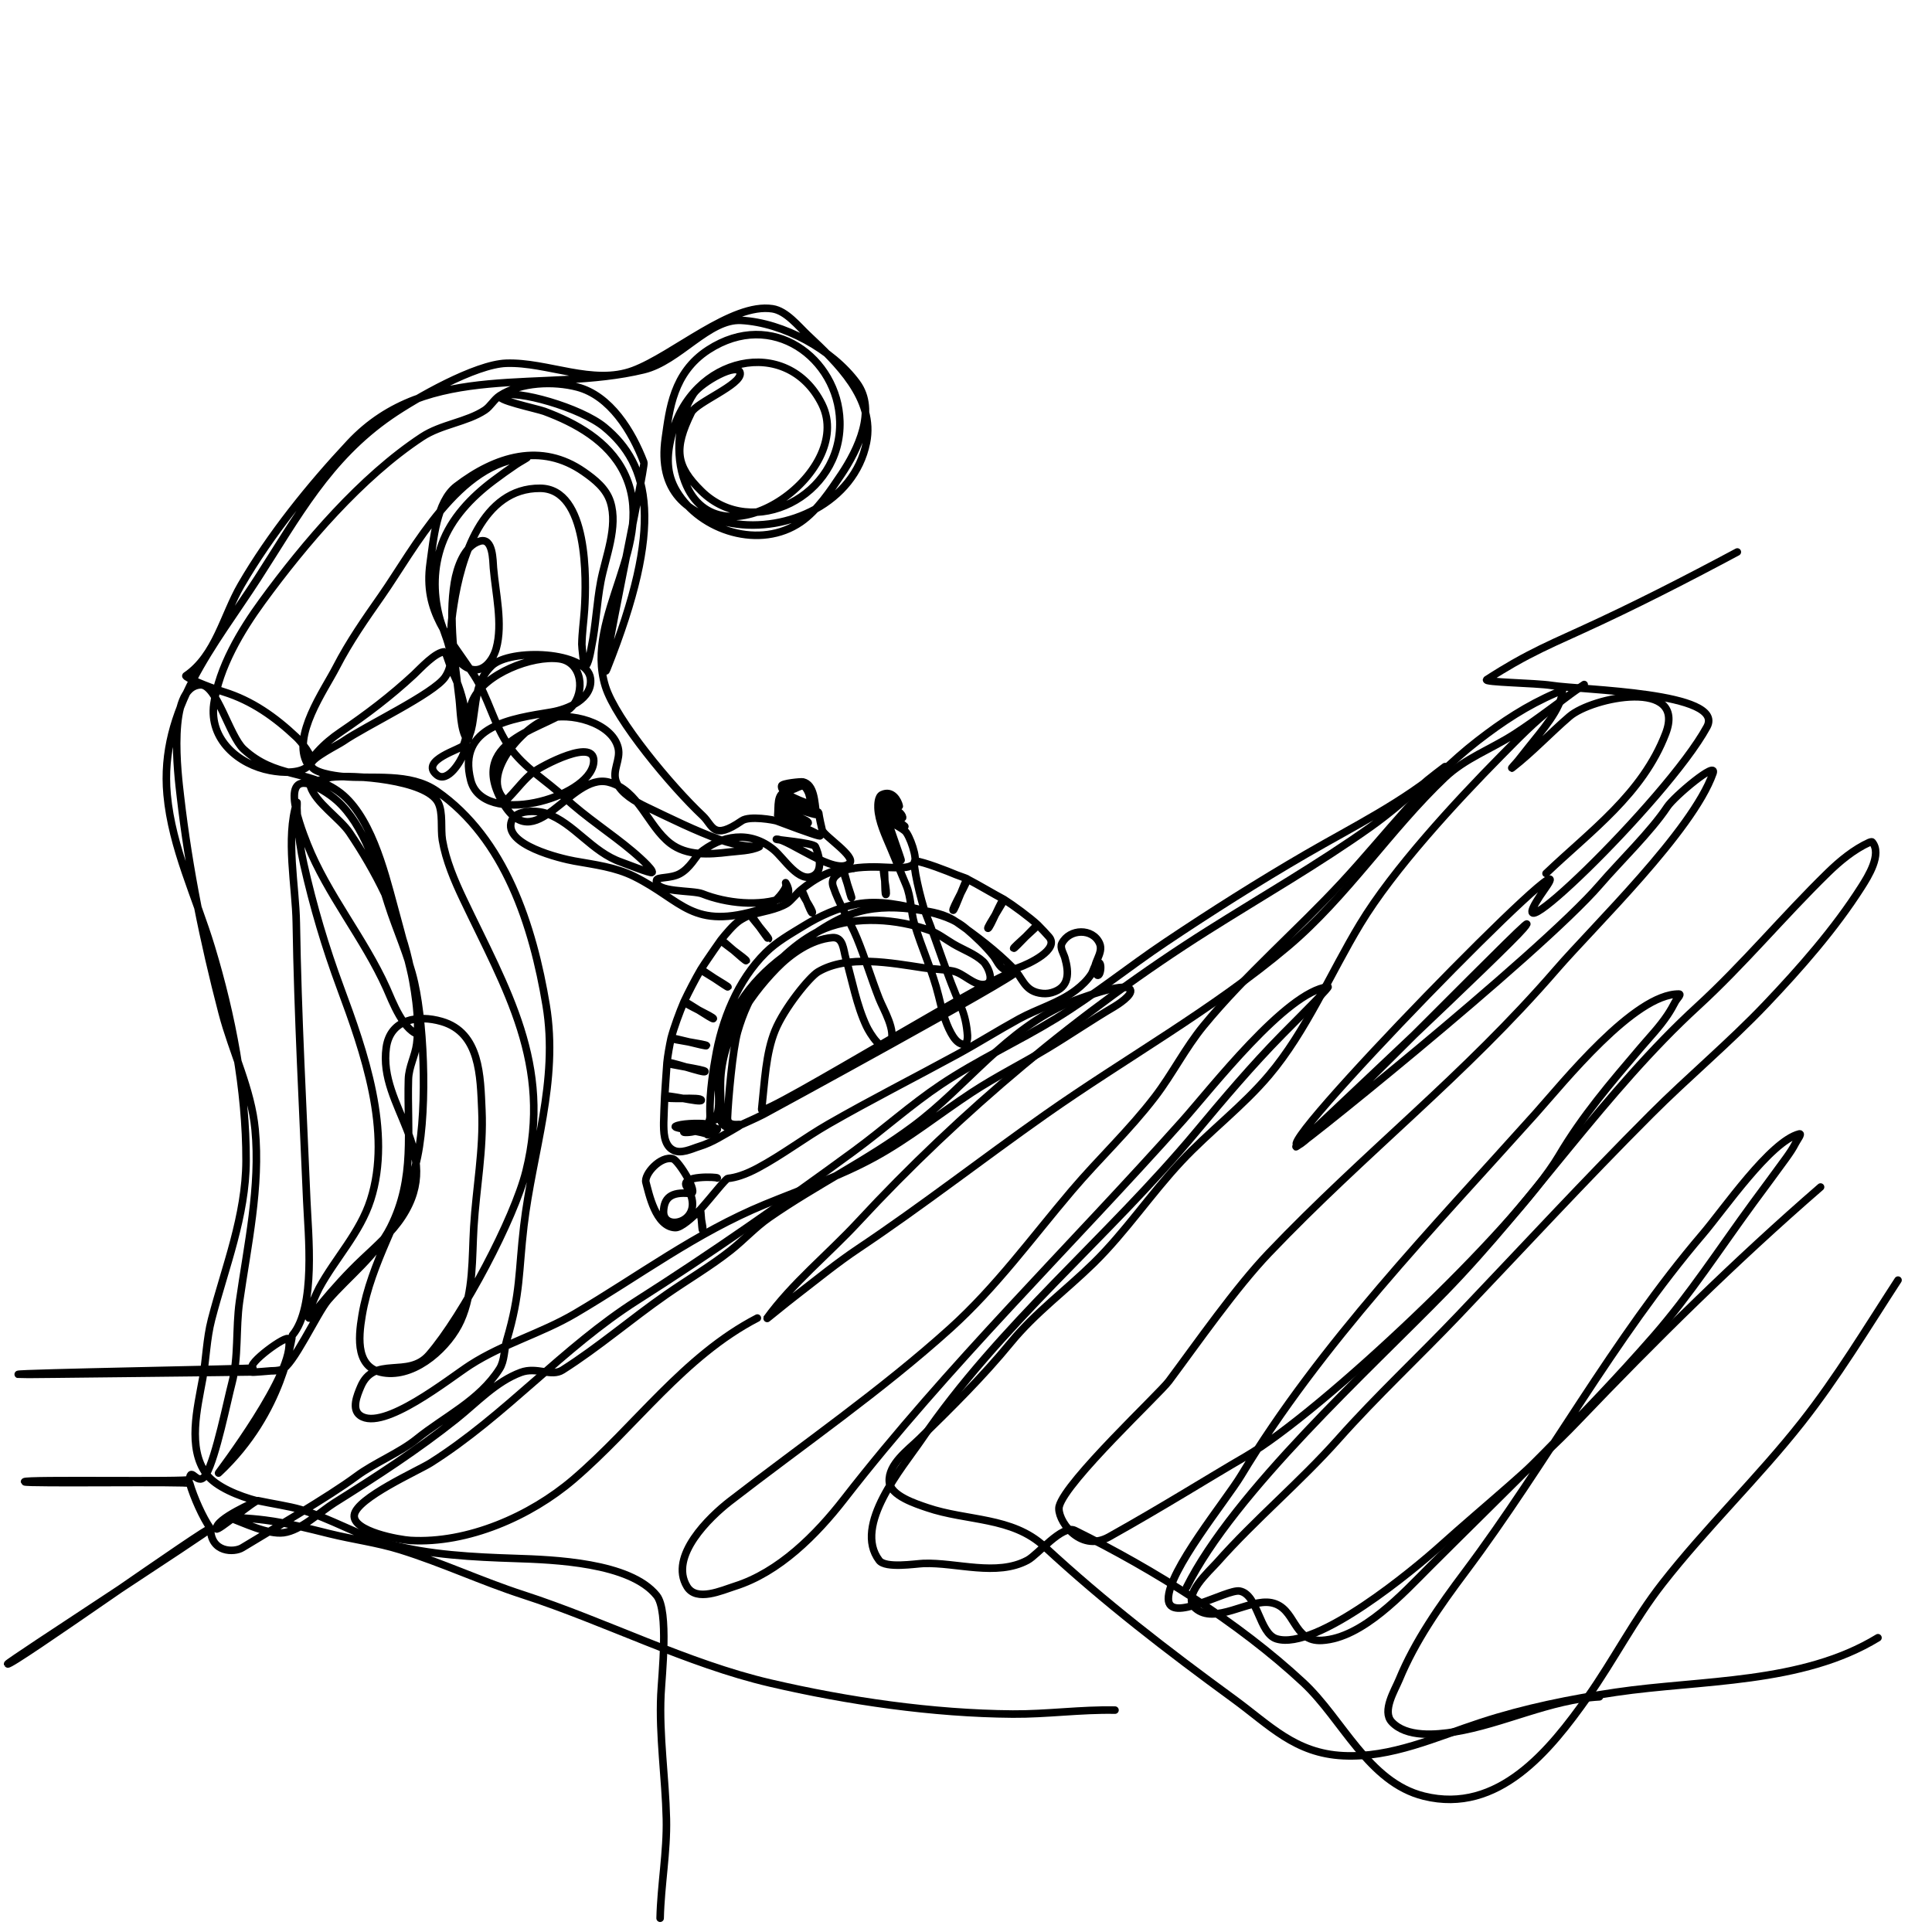
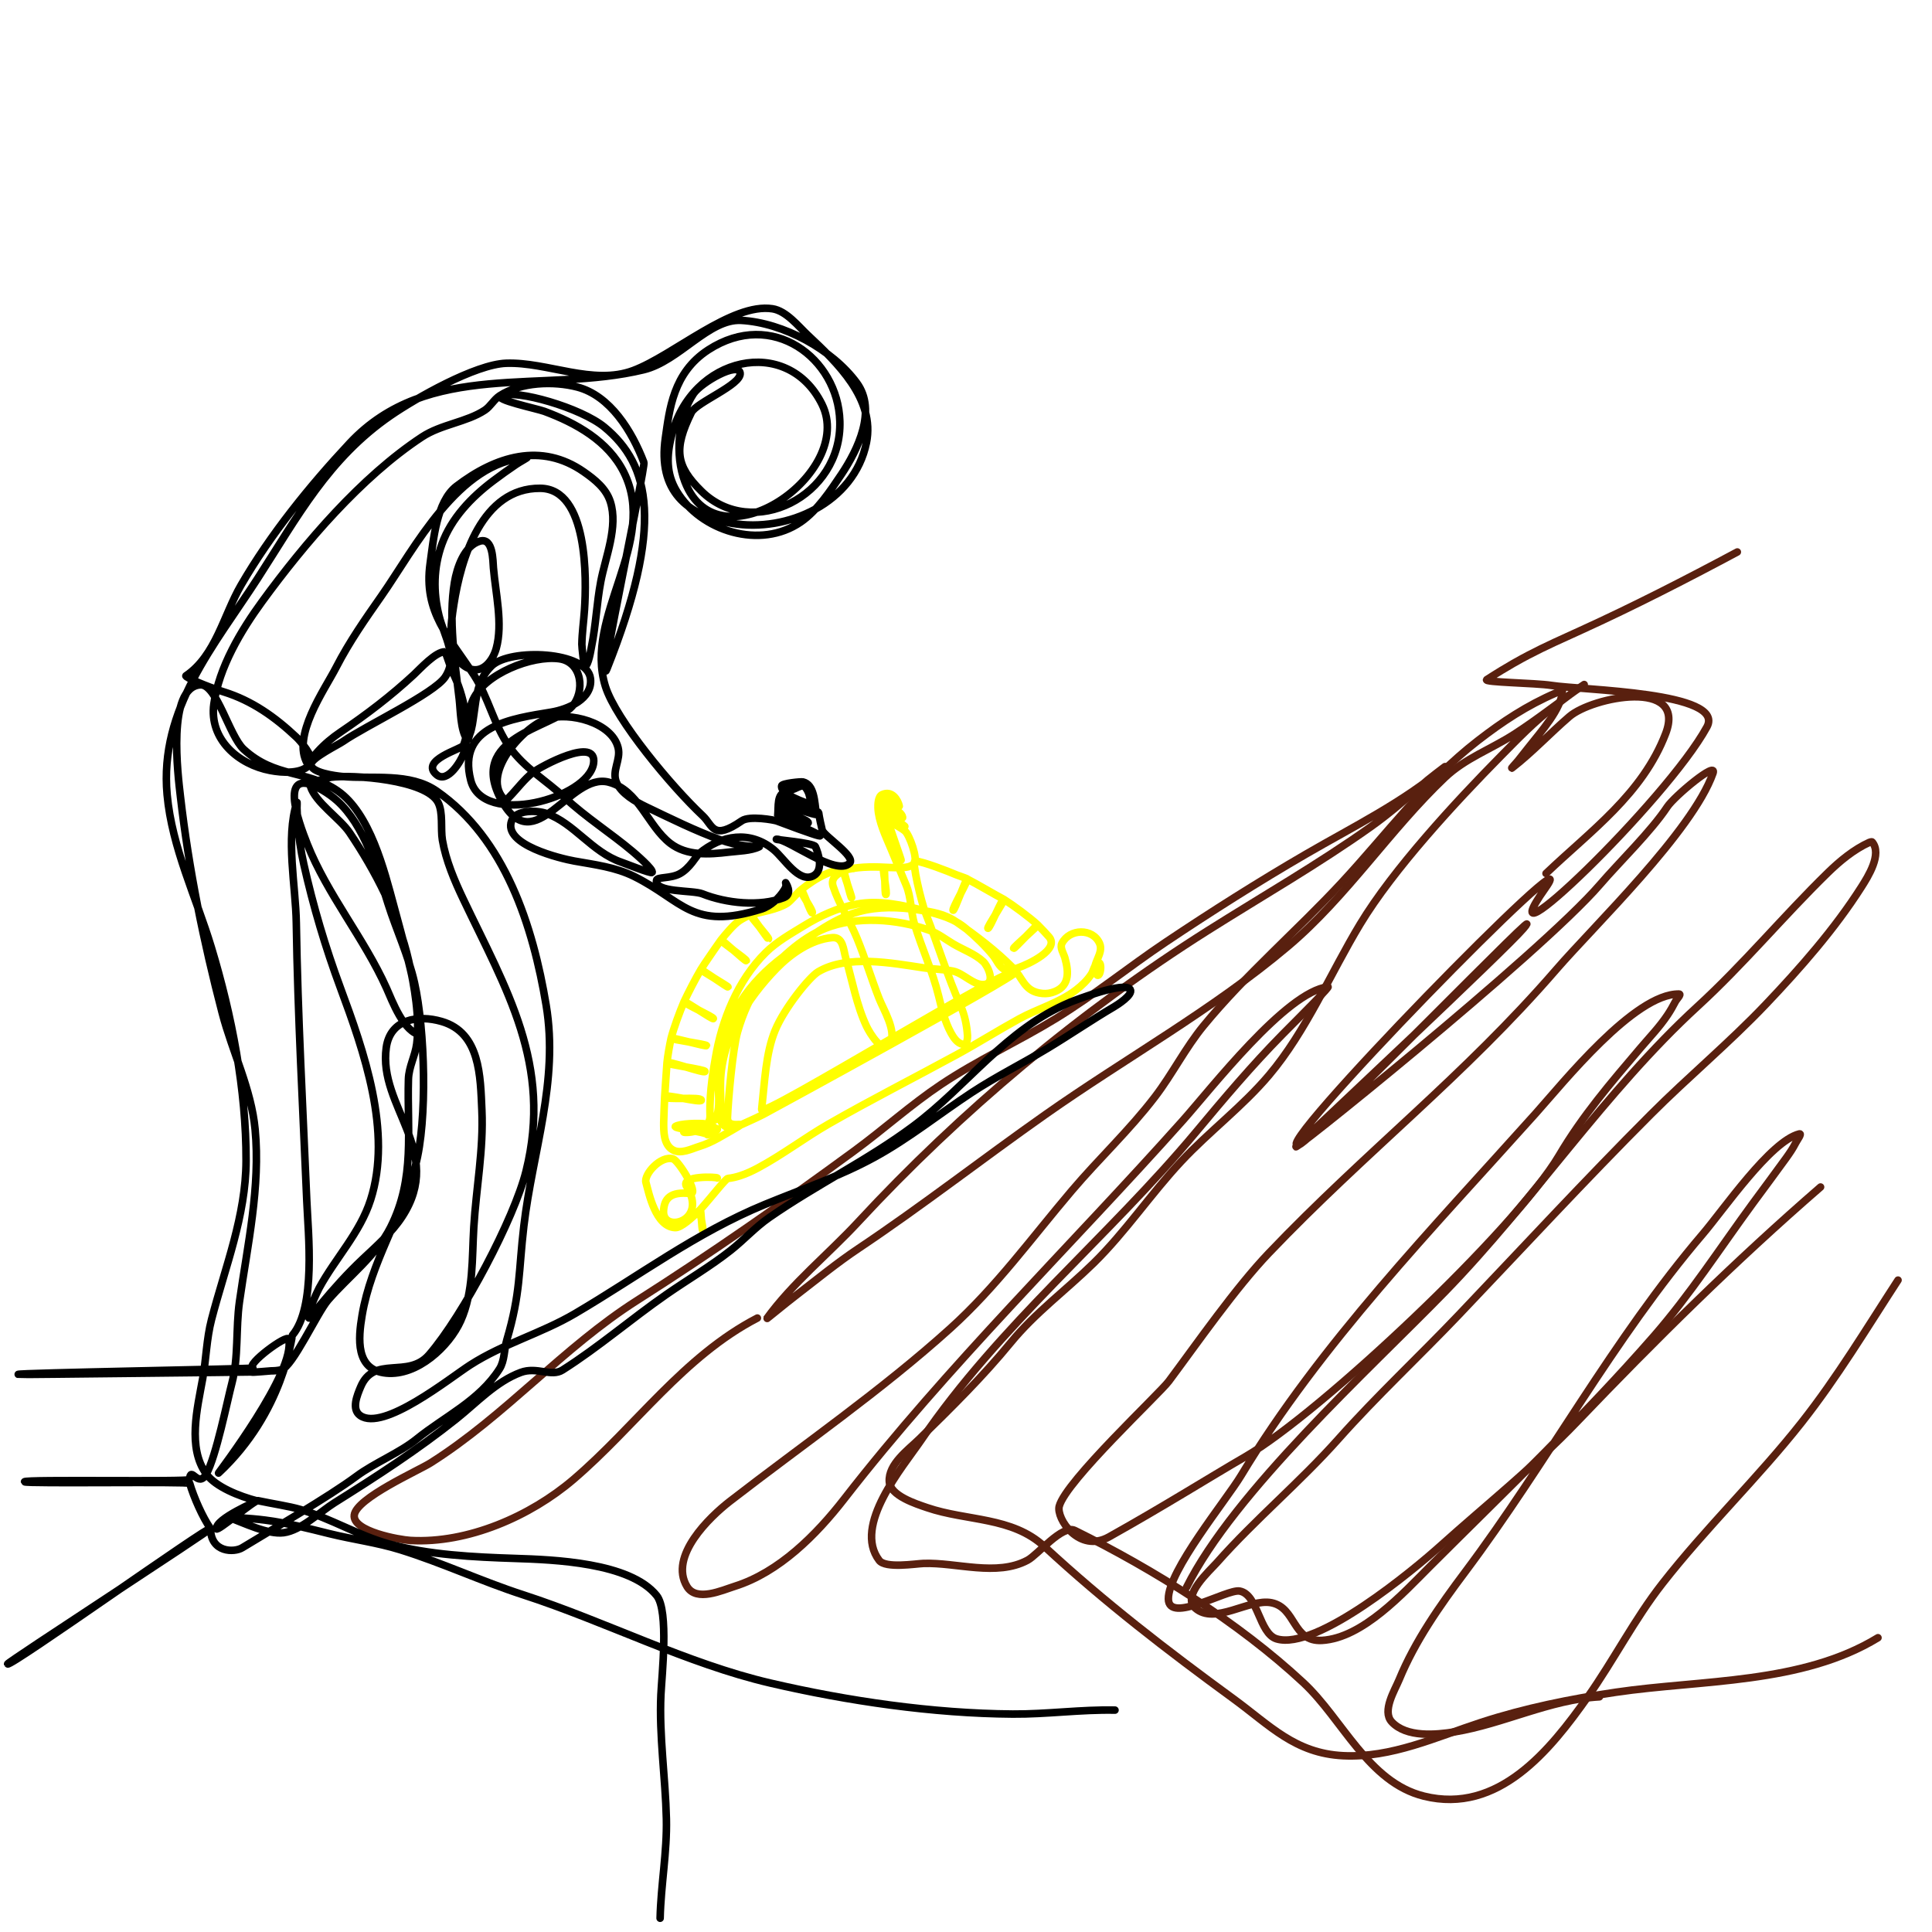
<svg xmlns="http://www.w3.org/2000/svg" width="100%" height="100%" viewBox="0 0 1024 1024" version="1.1" xml:space="preserve" style="fill-rule:evenodd;clip-rule:evenodd;stroke-linecap:round;stroke-linejoin:round;stroke-miterlimit:1.5;">
  <g id="roof_pitch">
-     <path style="fill:none;stroke:black;stroke-width:4px;" class="path" d="M920.816,292.565C893.648,307.088 866.054,321.259 838.003,334.031C828.586,338.319 819.052,342.532 809.89,347.343C806.93,348.898 799.193,352.986 788.025,360.208C785.771,361.666 813.853,361.961 822.266,363.279C838.777,365.865 914.793,366.767 904.718,385.261C883.344,424.498 785.256,518.462 819.037,470.76C844.629,434.621 668.911,614.192 688.567,606.716C696.798,603.585 825.824,470.334 807.456,492.145C798.013,503.359 696.827,598.202 687.649,606.942C674.996,618.992 816.33,505.69 848.089,468.764C858.296,456.895 875.05,440.716 883.686,427.648C887.374,422.068 910.424,402.774 907.922,409.824C897.006,440.592 844.931,490.668 824.879,513.842C775.788,570.574 724.143,610.079 672.514,664.169C654.884,682.639 634.714,711.659 619.485,732.079C614.518,738.739 564.914,785.009 561.416,798.322C559.716,804.794 571.954,823.452 587.804,814.583C617.549,797.938 640.046,783.68 660.218,771.975C699.995,748.894 803.238,651.534 826.264,612.579C838.9,591.201 853.465,574.309 869.415,555.538C874.329,549.755 879.598,544.318 883.824,537.98C885.35,535.69 886.723,533.294 887.983,530.849C888.659,529.537 891.388,526.879 889.912,526.863C866.289,526.615 828.593,573.794 813.889,590.204C759.614,650.778 699.958,712.162 657.809,782.062C649.902,795.174 619.055,832.619 619.265,847.496C619.454,860.876 650.239,842.143 656.988,843.294C666.821,844.971 667.307,865.807 676.596,868.626C697.787,875.057 749.662,831.722 763.638,819.161C787.663,797.569 813.625,776.875 835.935,753.542C877.284,710.297 919.688,668.382 964.935,629.153" />
-     <path style="fill:none;stroke:black;stroke-width:4px;" class="path" d="M995.363,868.033C954.965,892.714 901.731,890.242 856.467,896.915C832.33,900.474 808.219,905.344 784.986,912.916C761.186,920.672 737.512,931.817 711.947,930.567C686.373,929.317 673.049,914.478 653.776,900.397C618.713,874.779 585.411,849.197 553.552,819.696C536.397,803.809 512.528,806.296 491.436,799.103C485.529,797.088 471.863,792.786 471.348,785.338C470.703,776.006 481.407,768.417 487.304,762.644C504.114,746.189 520.744,729.858 535.694,711.617C548.671,695.784 565.019,683.81 579.58,669.553C596.524,652.962 609.93,632.805 626.144,615.489C640.956,599.671 658.589,586.455 672.597,569.888C692.344,546.534 705.162,515.88 720.905,489.817C738.492,460.699 771.437,425.116 795.547,400.675C804.448,391.654 813.404,382.376 823.494,374.664C827.067,371.933 830.628,369.166 834.269,366.526C836.128,365.178 839.963,362.6 839.642,362.82C827.094,371.405 815.197,381.052 802.412,389.258C790.142,397.132 776.497,401.961 765.779,412.158C736.5,440.009 713.655,475.438 682.651,501.594C642.902,535.127 596.486,560.896 554.068,590.746C520.784,614.168 488.61,639.256 454.801,661.866C443.632,669.336 433.288,677.812 422.653,686.002C418.869,688.915 415.161,691.907 411.451,694.912C408.534,697.274 406.168,699.175 406.242,699.071C419.907,680.104 439.078,664.716 454.906,647.629C508.899,589.341 572.819,535.731 640.028,493.302C668.868,475.095 698.496,458.129 726.338,438.364C735.569,431.811 744.078,424.576 752.5,417.042C755.262,414.572 758.125,412.204 761.081,409.971C762.639,408.794 767.268,405.209 765.781,406.474C743.748,425.216 717.155,438.207 692.258,452.662C667.285,467.161 641.929,483.227 617.924,499.308C598.231,512.5 579.759,527.542 559.498,539.929C539.585,552.104 518.194,561.818 498.746,574.831C482.725,585.55 468.277,598.616 452.741,610.007C415.276,637.477 376.957,664.267 337.774,689.189C298.211,714.354 267.819,750.369 228.182,775.388C221.687,779.487 188.955,793.991 187.779,802.975C186.631,811.736 211.9,816.152 217.532,816.471C247.899,818.188 281.069,803.663 303.894,784.17C336.661,756.187 362.265,718.889 401.419,698.594" />
-     <path style="fill:none;stroke:black;stroke-width:4px;" class="path" d="M1005.99,678.491C989.401,703.982 973.749,730.047 954.896,753.959C931.633,783.463 904.256,809.662 881.052,839.378C866.344,858.214 855.306,879.907 841.513,899.444C821.627,927.611 794.175,961.776 754.72,952.001C725.128,944.67 711.582,911.191 690.788,891.845C656.517,859.959 611.465,831.796 569.686,811.178C563.029,807.892 550.147,823.987 544.632,826.944C528.217,835.747 506.955,828.015 489.461,828.654C485.274,828.807 469.329,831.439 465.989,827.042C451.876,808.464 478.422,777.709 488.358,763.104C529.649,702.405 587.248,655.974 633.942,599.963C648.716,582.241 663.557,564.689 679.763,548.235C685.383,542.528 691.079,536.91 696.652,531.153C702.079,525.546 704.32,523.003 703.863,523.056C681.688,525.64 641.931,577.054 626.872,593.923C567.066,660.919 502.593,723.509 447.427,794.501C432.647,813.522 412.941,833.34 389.478,840.75C382.658,842.904 369.151,849.136 364.152,840.946C354.32,824.839 376.234,803.943 386.884,795.695C425.782,765.569 467.132,737.058 503.648,704.109C528.069,682.072 546.936,655.948 568.128,631.007C582.53,614.058 598.637,599.022 612.174,581.31C621.418,569.216 628.252,555.454 637.932,543.658C659.848,516.947 687.558,493.162 711.161,467.722C735.093,441.928 755.041,414.497 783.162,392.677C796.366,382.431 809.275,373.925 824.672,367.284C825.81,366.793 828.168,364.688 828.134,365.927C827.871,375.65 816.343,388.213 810.441,395.794C808.497,398.291 806.518,400.767 804.539,403.238C803.527,404.5 800.2,407.996 801.477,407.003C812.2,398.663 821.53,388.634 831.812,379.789C843.984,369.319 894.088,359.355 882.849,388.764C870.601,420.816 843.131,440.323 819.431,462.941" />
-     <path style="fill:none;stroke:black;stroke-width:4px;" class="path" d="M628.856,841.375C654.152,790.659 725.673,725.976 765.91,684.644C812.447,636.842 850.915,578.177 899.739,533.431C924.12,511.087 945.2,485.588 968.828,462.527C975.165,456.342 982.642,450.162 990.768,446.486C990.946,446.405 992.059,446.021 992.278,446.279C997.687,452.663 990.045,464.713 986.623,470.088C972.406,492.421 954.128,513.179 935.949,532.301C916.516,552.741 894.785,570.799 874.873,590.743C840.21,625.463 806.96,661.453 773.127,696.965C752.063,719.075 729.678,739.904 709.373,762.727C689.061,785.557 665.361,805.241 645.088,828.117C641.11,832.606 626.181,845.822 633.48,852.311C643.869,861.547 661.959,847.135 673.882,849.486C687.082,852.088 684.888,870.354 700.676,869.444C722.242,868.2 743.835,844.293 757.938,830.212C797.924,790.286 839.225,750.867 876.424,708.326C895.555,686.447 911.905,661.176 929.107,637.702C934.933,629.752 940.875,621.87 946.627,613.869C948.475,611.299 950.277,608.671 951.709,605.841C952.492,604.293 955.322,600.585 953.641,601.01C938.339,604.886 913.557,641.122 902.514,654.053C854.994,709.694 820.223,774.954 776.45,833.325C763.179,851.021 750.032,869.706 741.588,890.24C739.33,895.731 732.362,906.874 737.622,912.604C745.34,921.013 761.155,919.532 771.011,917.924C796.696,913.733 821.494,900.806 847.726,899.352" />
-     <path style="fill:none;stroke:black;stroke-width:4px;" class="path" d="M380.161,624.38C380.504,623.783 360.114,622.834 363.945,628.951C375.461,647.336 351.192,653.699 351.694,641.98C351.979,635.33 355.191,631.439 365.842,632.593C370.853,633.136 359.623,615.103 356.733,614.232C350.229,612.272 341.175,622.422 342.361,626.718C343.907,632.323 347.445,650.321 357.939,650.673C360.915,650.773 366.931,645.435 371.16,641.096C371.524,640.722 372.019,652.321 372.383,651.934C373.065,651.211 370.486,641.849 371.16,641.096C377.497,634.018 384.586,624.718 385.832,624.591C388.045,624.364 390.285,623.831 392.483,623.108C395.709,622.046 398.847,620.574 401.685,619.056C414.701,612.091 426.455,603.062 439.255,595.716C461.605,582.889 484.587,571.269 507.203,558.935C518.31,552.878 529.001,546.136 540.092,540.05C549.935,534.649 561.369,531.572 570.336,524.688C573.441,522.304 576.319,519.575 578.445,516.284C579.512,514.633 580.019,511.398 581.793,510.366C584.706,508.671 583.161,520.684 580.727,515.762C578.354,510.96 585.215,505.486 582.798,500.001C579.213,491.867 566.882,492.098 562.831,500.007C561.641,502.331 563.793,505.478 564.423,507.696C566.662,515.577 566.921,523.382 557.448,526.11C555.209,526.755 553.086,526.75 550.813,526.315C542.717,524.766 541.945,518.108 536.867,512.971C527.895,503.897 517.229,495.816 506.753,488.544C500.704,484.346 493.899,483.33 486.812,482.272C476.34,480.707 465.567,480.381 455.271,483.176C440.66,487.143 427.286,497.991 415.435,506.859C396.521,521.01 384.713,538.598 380.997,561.965C379.761,569.74 381.21,577.684 380.936,585.498C380.843,588.138 380.216,590.756 379.55,593.302C379.399,593.878 376.38,592.358 376.37,591.825C376.317,589.023 375.864,597.386 379.748,598.15C382.101,598.612 375.072,601.87 374.871,601.41C374.21,599.899 356.334,598.021 358.01,597.015C363.051,593.989 395.077,595.672 363.508,599.738C357.732,600.482 376.718,601.724 376.338,591.254C375.867,578.276 378.589,564.349 379.146,560.988C382.493,540.781 390.943,519.644 405.808,504.92C411.678,499.106 418.93,495.076 425.919,490.777C434.579,485.452 444.114,481.075 454.162,479.183C465.978,476.958 478.685,479.754 490.067,482.722C498.131,484.824 505.601,486.719 512.054,492.228C517.268,496.679 522.154,501.301 526.477,506.622C528.146,508.676 529.753,512.862 532.47,513.77C534.773,514.541 537.427,513.716 539.606,512.95C545.36,510.93 561.749,503.249 555.981,496.547C554.59,494.931 551.881,492.063 550.026,490.213C549.651,489.839 537.644,503.03 537.254,502.652C536.838,502.25 550.457,490.617 550.026,490.213C545.958,486.395 536.963,479.76 532.057,476.681C531.033,476.038 524.557,492.499 523.617,492.019C522.916,491.662 532.752,477.046 532.057,476.681C526.817,473.925 518.469,468.897 512.716,465.941C511.935,465.54 505.948,482.85 505.173,482.465C504.308,482.035 513.514,466.226 512.661,465.823C511.474,465.262 507.936,464.116 506.783,463.621C502.508,461.787 489.646,456.782 485.037,456.315C483.06,456.114 488.231,478.032 490.679,484.255C497.09,500.555 502.05,517.168 509.184,533.212C511.352,538.088 512.451,543.58 512.793,548.896C512.871,550.115 512.675,553.965 510.42,553.551C507.402,552.996 505.406,549.979 504.048,547.489C500.762,541.463 499.105,534.516 497.493,527.895C494.268,514.649 488.504,502.56 484.643,489.575C482.691,483.01 482.961,475.52 480.3,469.2C477.53,462.624 474.894,456.226 472.117,449.599C469.407,443.133 465.619,435.281 465.36,428.201C465.297,426.484 465.365,422.193 467.474,421.195C472.945,418.607 476.047,424.371 476.647,427.274C476.834,428.178 469.233,422.613 468.544,424.257C467.505,426.736 477.691,428.875 478.421,433.19C478.809,435.486 467.066,425.082 467.621,427.787C467.955,429.413 476.419,435.199 479.551,437.962C480.453,438.758 467.623,430.254 468.05,431.686C468.209,432.222 476.379,455.253 477.596,455.92C477.938,456.109 470.246,434.863 470.638,435.064C473.089,436.317 477.405,438.585 479.655,440.446C481.988,442.377 486.763,455.48 484.476,457.759C482.143,460.083 478.3,459.806 475.262,459.878C473.915,459.91 469.809,459.722 468.455,459.653C467.336,459.596 470.614,474.164 469.501,474.116C468.814,474.086 469.139,459.691 468.455,459.653C462.61,459.332 452.92,459.344 446.988,461.522C446.641,461.65 451.719,475.783 451.385,475.93C450.889,476.147 447.451,461.259 446.988,461.522C443.582,463.46 440.15,465.454 441.592,469.864C444.69,479.337 450.475,488.101 454.26,497.345C458.554,507.835 461.823,518.717 465.952,529.247C468.226,535.046 475.218,546.375 471.916,552.698C468.182,559.85 460.837,547.298 459.234,543.89C453.985,532.729 451.741,519.839 448.327,508.014C446.935,503.193 446.997,496.442 441.025,496.97C429.907,497.954 419.094,505.561 411.56,513.306C395.99,529.312 382.542,550.426 381.897,573.29C381.763,578.038 382.065,582.749 382.042,587.498C382.03,589.873 381.468,592.729 382.47,594.978C383.472,597.226 387.307,598.676 389.217,597.789C396.501,594.407 399.354,593.316 404.658,590.613C406.77,589.537 538.867,517.542 538.667,515.053C538.221,509.528 403.109,593.235 403.681,588.055C405.319,573.226 405.842,558.302 410.828,546.143C415.696,534.271 429.05,517.811 433.594,515.104C449.103,505.862 472.683,510.449 489.146,512.913C494.464,513.709 499.908,513.675 505.188,514.725C510.79,515.838 516.249,522.655 521.958,521.761C527.805,520.846 523.443,511.799 521.149,509.68C516.59,505.466 510.515,503.417 505.25,500.294C500.937,497.736 497.096,494.65 492.287,492.961C475.549,487.083 454.09,485.34 437.251,492.113C424.805,497.119 411.726,509.083 403.924,519.536C397.933,527.563 393.673,537.327 390.934,546.926C388.355,555.959 385.943,582.944 385.587,592.333C385.256,601.046 404.312,589.758 380.612,603.255C377.746,604.888 373.904,606.643 370.754,607.59C366.602,608.838 360.804,611.982 356.457,609.398C351.701,606.57 351.751,599.683 351.769,594.902C351.779,592.41 352.193,583.724 352.294,581.254C352.36,579.629 371.616,584.741 371.713,583.122C371.836,581.069 352.133,583.302 352.294,581.254C352.556,577.906 353.103,568.123 353.512,563.346C353.638,561.87 373.549,569.178 373.664,567.887C373.753,566.884 353.436,564.156 353.512,563.346C353.855,559.673 354.919,553.842 355.701,550.258C355.837,549.64 374.337,554.831 374.484,554.215C374.659,553.484 355.51,550.986 355.701,550.258C357.17,544.679 360.154,536.552 362.561,530.911C362.868,530.19 377.769,540.597 378.089,539.88C378.459,539.048 362.175,531.737 362.561,530.911C364.814,526.093 368.478,518.992 371.455,513.899C371.649,513.566 385.651,523.452 385.845,523.125C386.039,522.797 371.261,514.219 371.455,513.899C372.572,512.043 374.168,509.751 375.211,508.199C377.196,505.247 379.992,501.251 382.105,498.245C382.486,497.702 395.169,509.744 395.563,509.211C396.003,508.616 381.646,498.822 382.105,498.245C384.507,495.223 388.849,489.963 392.078,487.849C393.693,486.792 396.079,485.539 397.786,484.899C398.107,484.779 406.978,497.8 407.301,497.69C408.141,497.404 396.935,485.132 397.786,484.899C403.389,483.367 411.967,482.058 417.138,478.809C419.063,477.599 422.778,473.028 424.561,471.636C425.336,471.032 429.741,484.413 430.501,483.796C431.437,483.036 423.635,472.393 424.561,471.636C431.738,465.775 442.038,459.5 452.271,460.337" />
+     <path style="fill:none;stroke:#59200F;stroke-width:4px;" class="path" d="M920.816,292.565C893.648,307.088 866.054,321.259 838.003,334.031C828.586,338.319 819.052,342.532 809.89,347.343C806.93,348.898 799.193,352.986 788.025,360.208C785.771,361.666 813.853,361.961 822.266,363.279C838.777,365.865 914.793,366.767 904.718,385.261C883.344,424.498 785.256,518.462 819.037,470.76C844.629,434.621 668.911,614.192 688.567,606.716C696.798,603.585 825.824,470.334 807.456,492.145C798.013,503.359 696.827,598.202 687.649,606.942C674.996,618.992 816.33,505.69 848.089,468.764C858.296,456.895 875.05,440.716 883.686,427.648C887.374,422.068 910.424,402.774 907.922,409.824C897.006,440.592 844.931,490.668 824.879,513.842C775.788,570.574 724.143,610.079 672.514,664.169C654.884,682.639 634.714,711.659 619.485,732.079C614.518,738.739 564.914,785.009 561.416,798.322C559.716,804.794 571.954,823.452 587.804,814.583C617.549,797.938 640.046,783.68 660.218,771.975C699.995,748.894 803.238,651.534 826.264,612.579C838.9,591.201 853.465,574.309 869.415,555.538C874.329,549.755 879.598,544.318 883.824,537.98C885.35,535.69 886.723,533.294 887.983,530.849C888.659,529.537 891.388,526.879 889.912,526.863C866.289,526.615 828.593,573.794 813.889,590.204C759.614,650.778 699.958,712.162 657.809,782.062C649.902,795.174 619.055,832.619 619.265,847.496C619.454,860.876 650.239,842.143 656.988,843.294C666.821,844.971 667.307,865.807 676.596,868.626C697.787,875.057 749.662,831.722 763.638,819.161C787.663,797.569 813.625,776.875 835.935,753.542C877.284,710.297 919.688,668.382 964.935,629.153" />
+     <path style="fill:none;stroke:#59200F;stroke-width:4px;" class="path" d="M995.363,868.033C954.965,892.714 901.731,890.242 856.467,896.915C832.33,900.474 808.219,905.344 784.986,912.916C761.186,920.672 737.512,931.817 711.947,930.567C686.373,929.317 673.049,914.478 653.776,900.397C618.713,874.779 585.411,849.197 553.552,819.696C536.397,803.809 512.528,806.296 491.436,799.103C485.529,797.088 471.863,792.786 471.348,785.338C470.703,776.006 481.407,768.417 487.304,762.644C504.114,746.189 520.744,729.858 535.694,711.617C548.671,695.784 565.019,683.81 579.58,669.553C596.524,652.962 609.93,632.805 626.144,615.489C640.956,599.671 658.589,586.455 672.597,569.888C692.344,546.534 705.162,515.88 720.905,489.817C738.492,460.699 771.437,425.116 795.547,400.675C804.448,391.654 813.404,382.376 823.494,374.664C827.067,371.933 830.628,369.166 834.269,366.526C836.128,365.178 839.963,362.6 839.642,362.82C827.094,371.405 815.197,381.052 802.412,389.258C790.142,397.132 776.497,401.961 765.779,412.158C736.5,440.009 713.655,475.438 682.651,501.594C642.902,535.127 596.486,560.896 554.068,590.746C520.784,614.168 488.61,639.256 454.801,661.866C443.632,669.336 433.288,677.812 422.653,686.002C418.869,688.915 415.161,691.907 411.451,694.912C408.534,697.274 406.168,699.175 406.242,699.071C419.907,680.104 439.078,664.716 454.906,647.629C508.899,589.341 572.819,535.731 640.028,493.302C668.868,475.095 698.496,458.129 726.338,438.364C735.569,431.811 744.078,424.576 752.5,417.042C755.262,414.572 758.125,412.204 761.081,409.971C762.639,408.794 767.268,405.209 765.781,406.474C743.748,425.216 717.155,438.207 692.258,452.662C667.285,467.161 641.929,483.227 617.924,499.308C598.231,512.5 579.759,527.542 559.498,539.929C539.585,552.104 518.194,561.818 498.746,574.831C482.725,585.55 468.277,598.616 452.741,610.007C415.276,637.477 376.957,664.267 337.774,689.189C298.211,714.354 267.819,750.369 228.182,775.388C221.687,779.487 188.955,793.991 187.779,802.975C186.631,811.736 211.9,816.152 217.532,816.471C247.899,818.188 281.069,803.663 303.894,784.17C336.661,756.187 362.265,718.889 401.419,698.594" />
+     <path style="fill:none;stroke:#59200F;stroke-width:4px;" class="path" d="M1005.99,678.491C989.401,703.982 973.749,730.047 954.896,753.959C931.633,783.463 904.256,809.662 881.052,839.378C866.344,858.214 855.306,879.907 841.513,899.444C821.627,927.611 794.175,961.776 754.72,952.001C725.128,944.67 711.582,911.191 690.788,891.845C656.517,859.959 611.465,831.796 569.686,811.178C563.029,807.892 550.147,823.987 544.632,826.944C528.217,835.747 506.955,828.015 489.461,828.654C485.274,828.807 469.329,831.439 465.989,827.042C451.876,808.464 478.422,777.709 488.358,763.104C529.649,702.405 587.248,655.974 633.942,599.963C648.716,582.241 663.557,564.689 679.763,548.235C685.383,542.528 691.079,536.91 696.652,531.153C702.079,525.546 704.32,523.003 703.863,523.056C681.688,525.64 641.931,577.054 626.872,593.923C567.066,660.919 502.593,723.509 447.427,794.501C432.647,813.522 412.941,833.34 389.478,840.75C382.658,842.904 369.151,849.136 364.152,840.946C354.32,824.839 376.234,803.943 386.884,795.695C425.782,765.569 467.132,737.058 503.648,704.109C528.069,682.072 546.936,655.948 568.128,631.007C582.53,614.058 598.637,599.022 612.174,581.31C621.418,569.216 628.252,555.454 637.932,543.658C659.848,516.947 687.558,493.162 711.161,467.722C735.093,441.928 755.041,414.497 783.162,392.677C796.366,382.431 809.275,373.925 824.672,367.284C825.81,366.793 828.168,364.688 828.134,365.927C827.871,375.65 816.343,388.213 810.441,395.794C808.497,398.291 806.518,400.767 804.539,403.238C803.527,404.5 800.2,407.996 801.477,407.003C812.2,398.663 821.53,388.634 831.812,379.789C843.984,369.319 894.088,359.355 882.849,388.764C870.601,420.816 843.131,440.323 819.431,462.941" />
+     <path style="fill:none;stroke:#59200F;stroke-width:4px;" class="path" d="M628.856,841.375C654.152,790.659 725.673,725.976 765.91,684.644C812.447,636.842 850.915,578.177 899.739,533.431C924.12,511.087 945.2,485.588 968.828,462.527C975.165,456.342 982.642,450.162 990.768,446.486C990.946,446.405 992.059,446.021 992.278,446.279C997.687,452.663 990.045,464.713 986.623,470.088C972.406,492.421 954.128,513.179 935.949,532.301C916.516,552.741 894.785,570.799 874.873,590.743C840.21,625.463 806.96,661.453 773.127,696.965C752.063,719.075 729.678,739.904 709.373,762.727C689.061,785.557 665.361,805.241 645.088,828.117C641.11,832.606 626.181,845.822 633.48,852.311C643.869,861.547 661.959,847.135 673.882,849.486C687.082,852.088 684.888,870.354 700.676,869.444C722.242,868.2 743.835,844.293 757.938,830.212C797.924,790.286 839.225,750.867 876.424,708.326C895.555,686.447 911.905,661.176 929.107,637.702C934.933,629.752 940.875,621.87 946.627,613.869C948.475,611.299 950.277,608.671 951.709,605.841C952.492,604.293 955.322,600.585 953.641,601.01C938.339,604.886 913.557,641.122 902.514,654.053C854.994,709.694 820.223,774.954 776.45,833.325C763.179,851.021 750.032,869.706 741.588,890.24C739.33,895.731 732.362,906.874 737.622,912.604C745.34,921.013 761.155,919.532 771.011,917.924C796.696,913.733 821.494,900.806 847.726,899.352" />
+     <path style="fill:none;stroke:yellow;stroke-width:4px;" class="path" d="M380.161,624.38C380.504,623.783 360.114,622.834 363.945,628.951C375.461,647.336 351.192,653.699 351.694,641.98C351.979,635.33 355.191,631.439 365.842,632.593C370.853,633.136 359.623,615.103 356.733,614.232C350.229,612.272 341.175,622.422 342.361,626.718C343.907,632.323 347.445,650.321 357.939,650.673C360.915,650.773 366.931,645.435 371.16,641.096C371.524,640.722 372.019,652.321 372.383,651.934C373.065,651.211 370.486,641.849 371.16,641.096C377.497,634.018 384.586,624.718 385.832,624.591C388.045,624.364 390.285,623.831 392.483,623.108C395.709,622.046 398.847,620.574 401.685,619.056C414.701,612.091 426.455,603.062 439.255,595.716C461.605,582.889 484.587,571.269 507.203,558.935C518.31,552.878 529.001,546.136 540.092,540.05C549.935,534.649 561.369,531.572 570.336,524.688C573.441,522.304 576.319,519.575 578.445,516.284C579.512,514.633 580.019,511.398 581.793,510.366C584.706,508.671 583.161,520.684 580.727,515.762C578.354,510.96 585.215,505.486 582.798,500.001C579.213,491.867 566.882,492.098 562.831,500.007C561.641,502.331 563.793,505.478 564.423,507.696C566.662,515.577 566.921,523.382 557.448,526.11C555.209,526.755 553.086,526.75 550.813,526.315C542.717,524.766 541.945,518.108 536.867,512.971C527.895,503.897 517.229,495.816 506.753,488.544C500.704,484.346 493.899,483.33 486.812,482.272C476.34,480.707 465.567,480.381 455.271,483.176C440.66,487.143 427.286,497.991 415.435,506.859C396.521,521.01 384.713,538.598 380.997,561.965C379.761,569.74 381.21,577.684 380.936,585.498C380.843,588.138 380.216,590.756 379.55,593.302C379.399,593.878 376.38,592.358 376.37,591.825C376.317,589.023 375.864,597.386 379.748,598.15C382.101,598.612 375.072,601.87 374.871,601.41C374.21,599.899 356.334,598.021 358.01,597.015C363.051,593.989 395.077,595.672 363.508,599.738C357.732,600.482 376.718,601.724 376.338,591.254C375.867,578.276 378.589,564.349 379.146,560.988C382.493,540.781 390.943,519.644 405.808,504.92C411.678,499.106 418.93,495.076 425.919,490.777C434.579,485.452 444.114,481.075 454.162,479.183C465.978,476.958 478.685,479.754 490.067,482.722C498.131,484.824 505.601,486.719 512.054,492.228C517.268,496.679 522.154,501.301 526.477,506.622C528.146,508.676 529.753,512.862 532.47,513.77C534.773,514.541 537.427,513.716 539.606,512.95C545.36,510.93 561.749,503.249 555.981,496.547C554.59,494.931 551.881,492.063 550.026,490.213C549.651,489.839 537.644,503.03 537.254,502.652C536.838,502.25 550.457,490.617 550.026,490.213C545.958,486.395 536.963,479.76 532.057,476.681C531.033,476.038 524.557,492.499 523.617,492.019C522.916,491.662 532.752,477.046 532.057,476.681C526.817,473.925 518.469,468.897 512.716,465.941C511.935,465.54 505.948,482.85 505.173,482.465C504.308,482.035 513.514,466.226 512.661,465.823C511.474,465.262 507.936,464.116 506.783,463.621C502.508,461.787 489.646,456.782 485.037,456.315C483.06,456.114 488.231,478.032 490.679,484.255C497.09,500.555 502.05,517.168 509.184,533.212C511.352,538.088 512.451,543.58 512.793,548.896C512.871,550.115 512.675,553.965 510.42,553.551C507.402,552.996 505.406,549.979 504.048,547.489C500.762,541.463 499.105,534.516 497.493,527.895C494.268,514.649 488.504,502.56 484.643,489.575C482.691,483.01 482.961,475.52 480.3,469.2C477.53,462.624 474.894,456.226 472.117,449.599C469.407,443.133 465.619,435.281 465.36,428.201C465.297,426.484 465.365,422.193 467.474,421.195C472.945,418.607 476.047,424.371 476.647,427.274C476.834,428.178 469.233,422.613 468.544,424.257C467.505,426.736 477.691,428.875 478.421,433.19C478.809,435.486 467.066,425.082 467.621,427.787C467.955,429.413 476.419,435.199 479.551,437.962C480.453,438.758 467.623,430.254 468.05,431.686C468.209,432.222 476.379,455.253 477.596,455.92C477.938,456.109 470.246,434.863 470.638,435.064C473.089,436.317 477.405,438.585 479.655,440.446C481.988,442.377 486.763,455.48 484.476,457.759C482.143,460.083 478.3,459.806 475.262,459.878C473.915,459.91 469.809,459.722 468.455,459.653C467.336,459.596 470.614,474.164 469.501,474.116C468.814,474.086 469.139,459.691 468.455,459.653C462.61,459.332 452.92,459.344 446.988,461.522C446.641,461.65 451.719,475.783 451.385,475.93C450.889,476.147 447.451,461.259 446.988,461.522C443.582,463.46 440.15,465.454 441.592,469.864C444.69,479.337 450.475,488.101 454.26,497.345C458.554,507.835 461.823,518.717 465.952,529.247C468.226,535.046 475.218,546.375 471.916,552.698C468.182,559.85 460.837,547.298 459.234,543.89C453.985,532.729 451.741,519.839 448.327,508.014C446.935,503.193 446.997,496.442 441.025,496.97C429.907,497.954 419.094,505.561 411.56,513.306C395.99,529.312 382.542,550.426 381.897,573.29C381.763,578.038 382.065,582.749 382.042,587.498C382.03,589.873 381.468,592.729 382.47,594.978C383.472,597.226 387.307,598.676 389.217,597.789C396.501,594.407 399.354,593.316 404.658,590.613C406.77,589.537 538.867,517.542 538.667,515.053C538.221,509.528 403.109,593.235 403.681,588.055C405.319,573.226 405.842,558.302 410.828,546.143C415.696,534.271 429.05,517.811 433.594,515.104C449.103,505.862 472.683,510.449 489.146,512.913C494.464,513.709 499.908,513.675 505.188,514.725C510.79,515.838 516.249,522.655 521.958,521.761C527.805,520.846 523.443,511.799 521.149,509.68C516.59,505.466 510.515,503.417 505.25,500.294C500.937,497.736 497.096,494.65 492.287,492.961C475.549,487.083 454.09,485.34 437.251,492.113C424.805,497.119 411.726,509.083 403.924,519.536C397.933,527.563 393.673,537.327 390.934,546.926C388.355,555.959 385.943,582.944 385.587,592.333C385.256,601.046 404.312,589.758 380.612,603.255C377.746,604.888 373.904,606.643 370.754,607.59C366.602,608.838 360.804,611.982 356.457,609.398C351.701,606.57 351.751,599.683 351.769,594.902C351.779,592.41 352.193,583.724 352.294,581.254C352.36,579.629 371.616,584.741 371.713,583.122C371.836,581.069 352.133,583.302 352.294,581.254C352.556,577.906 353.103,568.123 353.512,563.346C353.638,561.87 373.549,569.178 373.664,567.887C373.753,566.884 353.436,564.156 353.512,563.346C353.855,559.673 354.919,553.842 355.701,550.258C355.837,549.64 374.337,554.831 374.484,554.215C374.659,553.484 355.51,550.986 355.701,550.258C357.17,544.679 360.154,536.552 362.561,530.911C362.868,530.19 377.769,540.597 378.089,539.88C378.459,539.048 362.175,531.737 362.561,530.911C364.814,526.093 368.478,518.992 371.455,513.899C371.649,513.566 385.651,523.452 385.845,523.125C386.039,522.797 371.261,514.219 371.455,513.899C372.572,512.043 374.168,509.751 375.211,508.199C377.196,505.247 379.992,501.251 382.105,498.245C382.486,497.702 395.169,509.744 395.563,509.211C396.003,508.616 381.646,498.822 382.105,498.245C384.507,495.223 388.849,489.963 392.078,487.849C393.693,486.792 396.079,485.539 397.786,484.899C398.107,484.779 406.978,497.8 407.301,497.69C408.141,497.404 396.935,485.132 397.786,484.899C403.389,483.367 411.967,482.058 417.138,478.809C419.063,477.599 422.778,473.028 424.561,471.636C425.336,471.032 429.741,484.413 430.501,483.796C431.437,483.036 423.635,472.393 424.561,471.636C431.738,465.775 442.038,459.5 452.271,460.337" />
    <path style="fill:none;stroke:black;stroke-width:4px;" class="path" d="M349.882,1016.7C350.277,999.132 353.595,981.598 353.198,964.045C352.704,942.215 349.29,920.05 350.295,898.216C350.759,888.119 354.604,853.861 348.046,845.689C333.895,828.056 293.151,826.659 273.03,826C251.32,825.29 226.947,824.128 205.966,818.278C189.872,813.791 175.255,804.8 159.209,800.061C153.289,798.312 144.12,796.968 136.687,795.376C134.956,795.005 114.955,812.049 114.739,810.294C114.08,804.941 136.512,795.573 136.215,795.496C126.881,793.068 114.336,788.121 109.343,781.251C99.227,767.33 104.633,746.28 107.429,730.686C109.287,720.322 109.453,709.642 112.101,699.428C119.331,671.54 130.327,644.582 130.423,615.184C130.545,577.721 122.875,538.043 112.026,502.165C103.906,475.315 91.171,449.458 88.578,421.216C84.391,375.63 113.581,342.172 136.545,306.616C157.759,273.769 173.958,243.062 206.999,220.287C220.548,210.948 251.957,193.101 268.292,192.53C290.155,191.766 314.212,204.383 335.606,196.392C356.963,188.415 387.842,160.319 409.452,163.663C416.791,164.798 423.145,172.934 428.219,177.69C443.637,192.144 463.973,211.408 459.219,234.677C452.733,266.424 417.381,282.489 387.828,277.338C364.066,273.196 348.584,260.176 352.673,232.065C354.827,217.253 356.655,197.588 375.438,185.413C409.389,163.407 444.153,189.957 445.135,223.224C446.314,263.13 398.663,286.738 371.78,260.338C358.135,246.939 356.948,237.926 366.436,218.659C369.133,213.182 393.044,203.926 392.296,197.769C391.519,191.368 371.563,202.72 367.562,208.714C359.262,221.151 357.662,241.503 363.013,255.349C380.858,301.528 453.644,250.602 435.665,214.265C417.441,177.432 366.312,188.595 355.868,231.192C353.333,241.534 352.974,250.922 358.629,260.329C371.409,281.587 403.005,291.466 424.437,276.651C433.192,270.599 440.071,260.21 445.925,251.476C454.718,238.359 464.783,217.478 454.135,202.965C441.114,185.217 415.229,171.042 392.846,169.804C375.687,168.855 359.977,191.418 341.182,195.971C288.148,208.816 227.01,190.315 185.324,234.895C164.171,257.516 143.351,283.242 127.773,310.107C118.501,326.098 114.357,347.458 98.557,358.176C97.654,358.788 109.571,363.916 118.587,366.714C133.549,371.357 145.817,380.068 157.171,390.788C159.145,392.652 166.632,401.316 164.738,404.376C160.862,410.64 149.246,409.512 143.265,408.392C126.52,405.257 110.74,392.011 113.353,373.094C116.022,353.776 127.722,334.195 139.023,318.724C161.488,287.97 191.413,252.839 223.656,231.597C233.84,224.887 247.335,223.761 256.97,217.4C259.964,215.424 261.773,211.754 264.917,209.717C276.079,202.481 293.452,201.891 305.941,205.143C323.394,209.688 334.97,228.549 341.267,245.074C342.224,247.585 316.277,368.127 321.645,354.648C352.083,278.221 344.602,246.412 320.385,226.413C307.801,216.021 273.557,206.344 265.69,209.728C261.105,211.701 284.661,216.586 288.519,218.018C305.199,224.211 322.386,233.717 330.665,250.349C349.168,287.52 309.159,326.217 320.887,363.83C326.391,381.483 356.065,417.007 372.455,432.377C378.021,437.596 377.653,445.745 393.194,435.028C397.275,432.214 410.383,434.613 411.773,435.137C447.471,448.592 433.745,441.952 421.974,436.717C421.443,436.481 435.129,437.961 424.019,433.422C402.281,424.541 425.845,437.944 425.298,437.7C420.577,435.593 412.181,432.835 412.205,432.593C412.748,427.111 411.537,420.688 416.805,419.507C424.138,417.864 425.504,413.557 428.45,419.972C428.741,420.605 430.072,424.827 429.144,425.343C427.717,426.137 417.463,423.473 415.954,423.567C414.537,423.655 432.362,427.28 431.063,426.845C427.018,425.489 413.498,421.078 414.287,416.483C414.514,415.162 424.588,414.212 425.561,414.437C431.632,415.84 431.753,424.936 432.665,431.599C432.795,432.548 414.816,425.975 414.917,426.881C415.007,427.69 433.817,429.861 433.898,430.607C434.125,432.692 435.444,438.775 435.799,439.978C436.735,443.156 453.824,453.98 450.304,457.519C443.202,464.659 417.482,444.504 411.623,444.807C409.426,444.921 431.241,446.692 432.156,448.692C433.782,452.244 436.627,461.13 431.238,464.127C423.552,468.401 415.724,455.025 410.044,450.335C397.556,440.021 382.373,442.483 370.494,452.43C369.025,453.66 365.664,460.212 360.229,463.131C355.358,465.748 348.305,464.703 347.971,466.558C346.764,473.245 367.075,471.677 372.263,473.744C384.866,478.766 402.82,480.699 415.486,475.748C420.601,473.749 416.166,467.447 416.252,467.639C416.891,469.083 416.58,470.175 415.781,471.495C413.085,475.953 408.389,480.312 403.567,481.819C366.643,493.358 362.09,477.428 336.105,464.524C326.209,459.61 315.17,458.293 304.431,456.369C297.538,455.135 266.326,447.802 271.182,434.999C273.463,428.985 284.834,429.478 289.559,431.127C304.335,436.283 313.613,451.554 329.326,456.985C330.971,457.554 345.066,463.147 345.621,462.431C346.729,461.004 336.186,452.054 335.414,451.403C323.608,441.45 310.64,433.296 299.306,422.753C289.372,413.512 277.83,407.043 269.912,395.746C261.629,383.929 258.949,369.732 251.197,357.802C238.168,337.751 224.302,324.562 227.993,298.53C229.717,286.368 231.292,265.844 241.927,257.706C262.697,241.811 286.847,234.309 309.453,250.098C315.35,254.217 321.284,258.938 323.515,266.006C327.707,279.287 320.925,295.096 318.439,308.169C316.251,319.674 315.844,331.417 313.48,342.926C313.116,344.697 311.963,352.616 309.964,353.305C309.528,353.455 308.376,342.869 308.395,341.532C308.482,335.374 309.395,329.285 309.8,323.146C310.85,307.234 311.887,259.039 286.328,258.811C255.506,258.537 244.302,295.839 240.521,320.524C238.962,330.705 236.196,347.581 247.351,353.763C255.071,358.042 261.074,350.701 263.019,343.662C266.619,330.635 262.652,314.331 261.533,301.044C261.207,297.165 261.393,284.89 254.468,286.792C245.984,289.121 242.145,301.135 240.893,308.592C237.617,328.109 241.082,350.916 243.406,370.612C244.097,376.474 243.999,386.753 247.526,391.933C248.133,392.824 248.613,390.06 249.009,389.057C250.277,385.854 250.621,382.271 251.122,378.884C252.588,368.982 252.968,360.296 260.575,352.916C270.252,343.527 311.303,345.025 312.967,359.674C314.202,370.545 300.827,376 292.118,377.443C271.429,380.87 242.101,384.62 249.501,413.572C255.893,438.582 311.977,423.171 314.605,404.567C316.679,389.884 286.508,406.3 282.629,409.292C277.805,413.014 274.161,418.118 269.917,422.451C269.809,422.561 268.045,424.419 267.891,424.278C253.791,411.341 277.092,385.199 289.974,381.009C301.647,377.212 324.238,382.739 327.608,396.288C329.208,402.722 324.097,408.472 326.746,414.694C329.286,420.658 336.963,425.014 342.516,427.664C355.247,433.741 368.565,440.384 381.824,445.139C386.248,446.726 390.678,447.831 395.351,448.362C396.879,448.535 398.414,448.625 399.947,448.74C400.758,448.801 403.116,448.476 402.384,448.83C397.915,450.993 391.164,451.06 386.292,451.652C375.889,452.917 363.998,453.737 355.251,446.99C343.232,437.718 338.581,418.626 322.534,414.542C301.99,409.314 283.392,456.308 265.824,424.282C247.264,390.448 292.435,386.182 303.139,374.5C310.168,366.828 308.709,350.822 296.404,349.165C282.056,347.232 256.967,357.094 250.674,370.911C247.179,378.583 248.725,387.391 245.643,395.073C244.887,396.956 222.105,402.995 231.472,410.659C237.255,415.39 244.487,403.089 245.682,399.478C249.926,386.658 245.824,367.815 239.78,356.107C239.231,355.043 236.192,345.483 235.844,345.469C230.992,345.27 222.633,354.539 219.374,357.562C207.126,368.92 194.246,378.703 180.448,388.046C175.988,391.066 171.987,394.406 168.363,398.402C166.601,400.343 164.903,402.341 163.236,404.364C163.13,404.493 163,404.895 162.917,404.75C154.505,390.098 171.851,365.982 178.192,353.674C185.178,340.115 193.551,328.17 202.288,315.681C219.542,291.017 243.027,244.524 279.319,242.568C279.726,242.546 275.515,244.847 273.546,246.168C269.388,248.956 265.365,251.864 261.362,254.875C249.856,263.53 239.177,274.688 234.214,288.395C229.742,300.749 229.522,313.708 232.724,326.47C235.461,337.376 243.005,348.255 235.924,358.858C230.075,367.618 193.625,384.789 181.83,392.97C179.159,394.822 165.407,401.534 164.889,404.914C164.179,409.548 178.345,411.269 181.052,411.521C197.709,413.072 217.145,409.323 231.506,419.315C267.676,444.479 282.454,490.656 289.475,532.808C296.209,573.238 282.299,610.282 277.655,649.768C274.786,674.169 275.997,685.252 268.602,710.282C267.176,715.109 267.499,721.228 264.754,725.529C253.951,742.453 235.778,750.626 220.825,762.714C211.654,770.127 198.553,775.279 188.939,782.416C174.184,793.371 143.834,810.912 128.352,820.366C124.203,822.899 111.733,823.105 111.557,810.146C111.528,807.98 5.411,883.65 4.05,881.929C3.534,881.277 112.036,810.828 111.557,810.146C107.423,804.26 102.662,793.479 100.555,786.22C100.236,785.121 13.163,786.454 13,785.375C12.79,783.987 100.352,785.538 100.453,784.208C101.05,776.329 104.896,789.09 109.343,781.251C114.503,772.154 120.457,742.457 122.871,733.294C126.55,719.329 124.894,704.166 126.929,689.881C131.178,660.055 138.109,628.921 135.217,598.621C133.16,577.077 123.17,557.615 117.756,536.858C107.895,499.052 100.088,460.891 95.622,422.085C94.398,411.449 88.309,363.996 106.233,362.985C114.846,362.5 121.51,390.062 129.121,397.094C145.804,412.508 162.615,407.895 178.938,419.16C196.113,431.012 203.678,461.39 208.725,480.083C213.491,497.733 218.476,515.449 221.607,533.483C221.735,534.215 223.552,548.634 223.142,548.582C214.015,547.427 207.872,530.434 204.844,523.7C192.968,497.286 173.45,474.038 162.878,447.415C158.155,435.522 146.618,404.21 171.124,418.953C173.766,420.542 176.339,422.338 178.638,424.396C193.105,437.353 200.007,461.132 205.658,478.984C210.079,492.951 216.467,506.5 219.694,520.855C225.255,545.592 226.688,593.79 220.19,617.759C212.784,645.078 196.664,668.97 191.928,697.055C189.839,709.448 188.294,726.195 204.73,727.777C221.161,729.359 238.05,713.697 244.192,700.025C251.06,684.74 250.126,666.786 251.118,650.44C252.378,629.669 256.354,609.309 255.405,588.42C254.597,570.625 254.618,547.357 234.098,541.402C221.49,537.743 206.868,540.104 204.73,555.211C200.292,586.585 235.73,610.186 213.179,644.803C207.606,653.358 199.669,660.31 192.293,667.25C184.314,674.757 176.875,683.028 169.875,691.452C169.655,691.717 164.264,698.844 163.865,698.659C161.85,697.725 168.428,684.051 169.15,682.721C177.778,666.829 190.789,653.522 196.425,635.962C207.99,599.927 192.873,557.143 180.408,523.517C172.44,502.023 166.028,480.4 161.018,458.045C159.396,450.809 158.288,443.327 157.811,435.925C157.645,433.366 157.44,430.806 157.398,428.241C157.383,427.277 157.596,424.43 157.307,425.35C151.318,444.423 156.739,469.531 157.047,489.189C157.818,538.308 160.547,587.578 162.608,636.612C163.339,654 167.545,692.651 155.034,707.641C154.497,708.285 150.572,748.347 115.831,780.761C115.177,781.371 157.287,726.532 152.959,709.791C152.229,706.969 129.997,723.394 134.025,725.107C134.997,725.521 7.693,727.716 9.664,728.474C10.119,728.649 132.822,727.104 133.322,727.264C133.926,727.458 143.31,726.59 143.644,726.589C145.447,726.579 147.301,726.452 149.056,726.023C155.044,724.562 168.114,695.729 173.89,689.073C184.722,676.592 199.509,665.39 207.029,650.45C220.231,624.221 215.66,599.531 216.48,571.956C216.674,565.422 220.047,559.662 220.871,553.236C222.611,539.672 219.613,522.461 216.624,509.269C211.204,485.343 198.959,461.585 185.274,441.305C180.13,433.682 167.215,425.47 164.503,416.699C163.846,414.575 173.724,412.189 175.339,411.973C186.794,410.441 225.793,413.185 232.144,425.253C234.986,430.651 233.458,439.247 234.475,445.238C236.309,456.033 240.886,466.768 245.56,476.6C268.241,524.311 292.861,564.232 278.811,620.733C272.584,645.773 245.372,697.335 227.401,718.054C216.153,731.024 198.224,718.017 191.101,735.201C189.376,739.362 186.112,746.906 190.916,750.271C203.179,758.863 238.264,730.496 249.257,723.437C266.88,712.121 286.916,706.725 304.807,696.199C338.649,676.288 368.871,653.418 405.381,638.388C424.848,630.374 445.002,623.514 463.513,613.381C481.763,603.39 497.724,590.457 515.029,579.078C528.035,570.526 541.914,563.667 555.217,555.65C567.125,548.473 578.55,540.628 590.545,533.579C591.887,532.79 600.8,527.25 599.043,524.423C596.277,519.973 570.053,529.998 567.193,531.204C532.759,545.733 512.81,575.452 484.002,596.904C459.671,615.022 432.567,628.059 407.74,645.313C400.29,650.491 394.36,657.112 387.294,662.694C376.481,671.237 364.455,678.258 353.149,686.116C334.578,699.024 317.286,714.005 298.163,726.13C292.155,729.939 284.578,724.239 276.021,727.408C262.907,732.263 252.655,743.45 241.897,752.034C221.28,768.483 199.612,782.513 177.262,796.513C169.738,801.226 159.517,811.17 150.313,812.369C141.983,813.454 128.934,807.05 121.372,804.291C119.453,803.591 125.457,804.366 127.495,804.498C131.838,804.781 136.19,805.137 140.508,805.689C152.178,807.181 163.12,810.038 174.512,812.857C187.003,815.947 199.802,817.568 212.128,821.397C234.264,828.274 255.247,838.136 277.286,845.282C320.634,859.336 364.419,881.852 408.251,892.044C449.397,901.611 494.437,908.185 536.753,908.49C554.847,908.62 572.886,906.027 590.965,906.394" />
  </g>
</svg>
